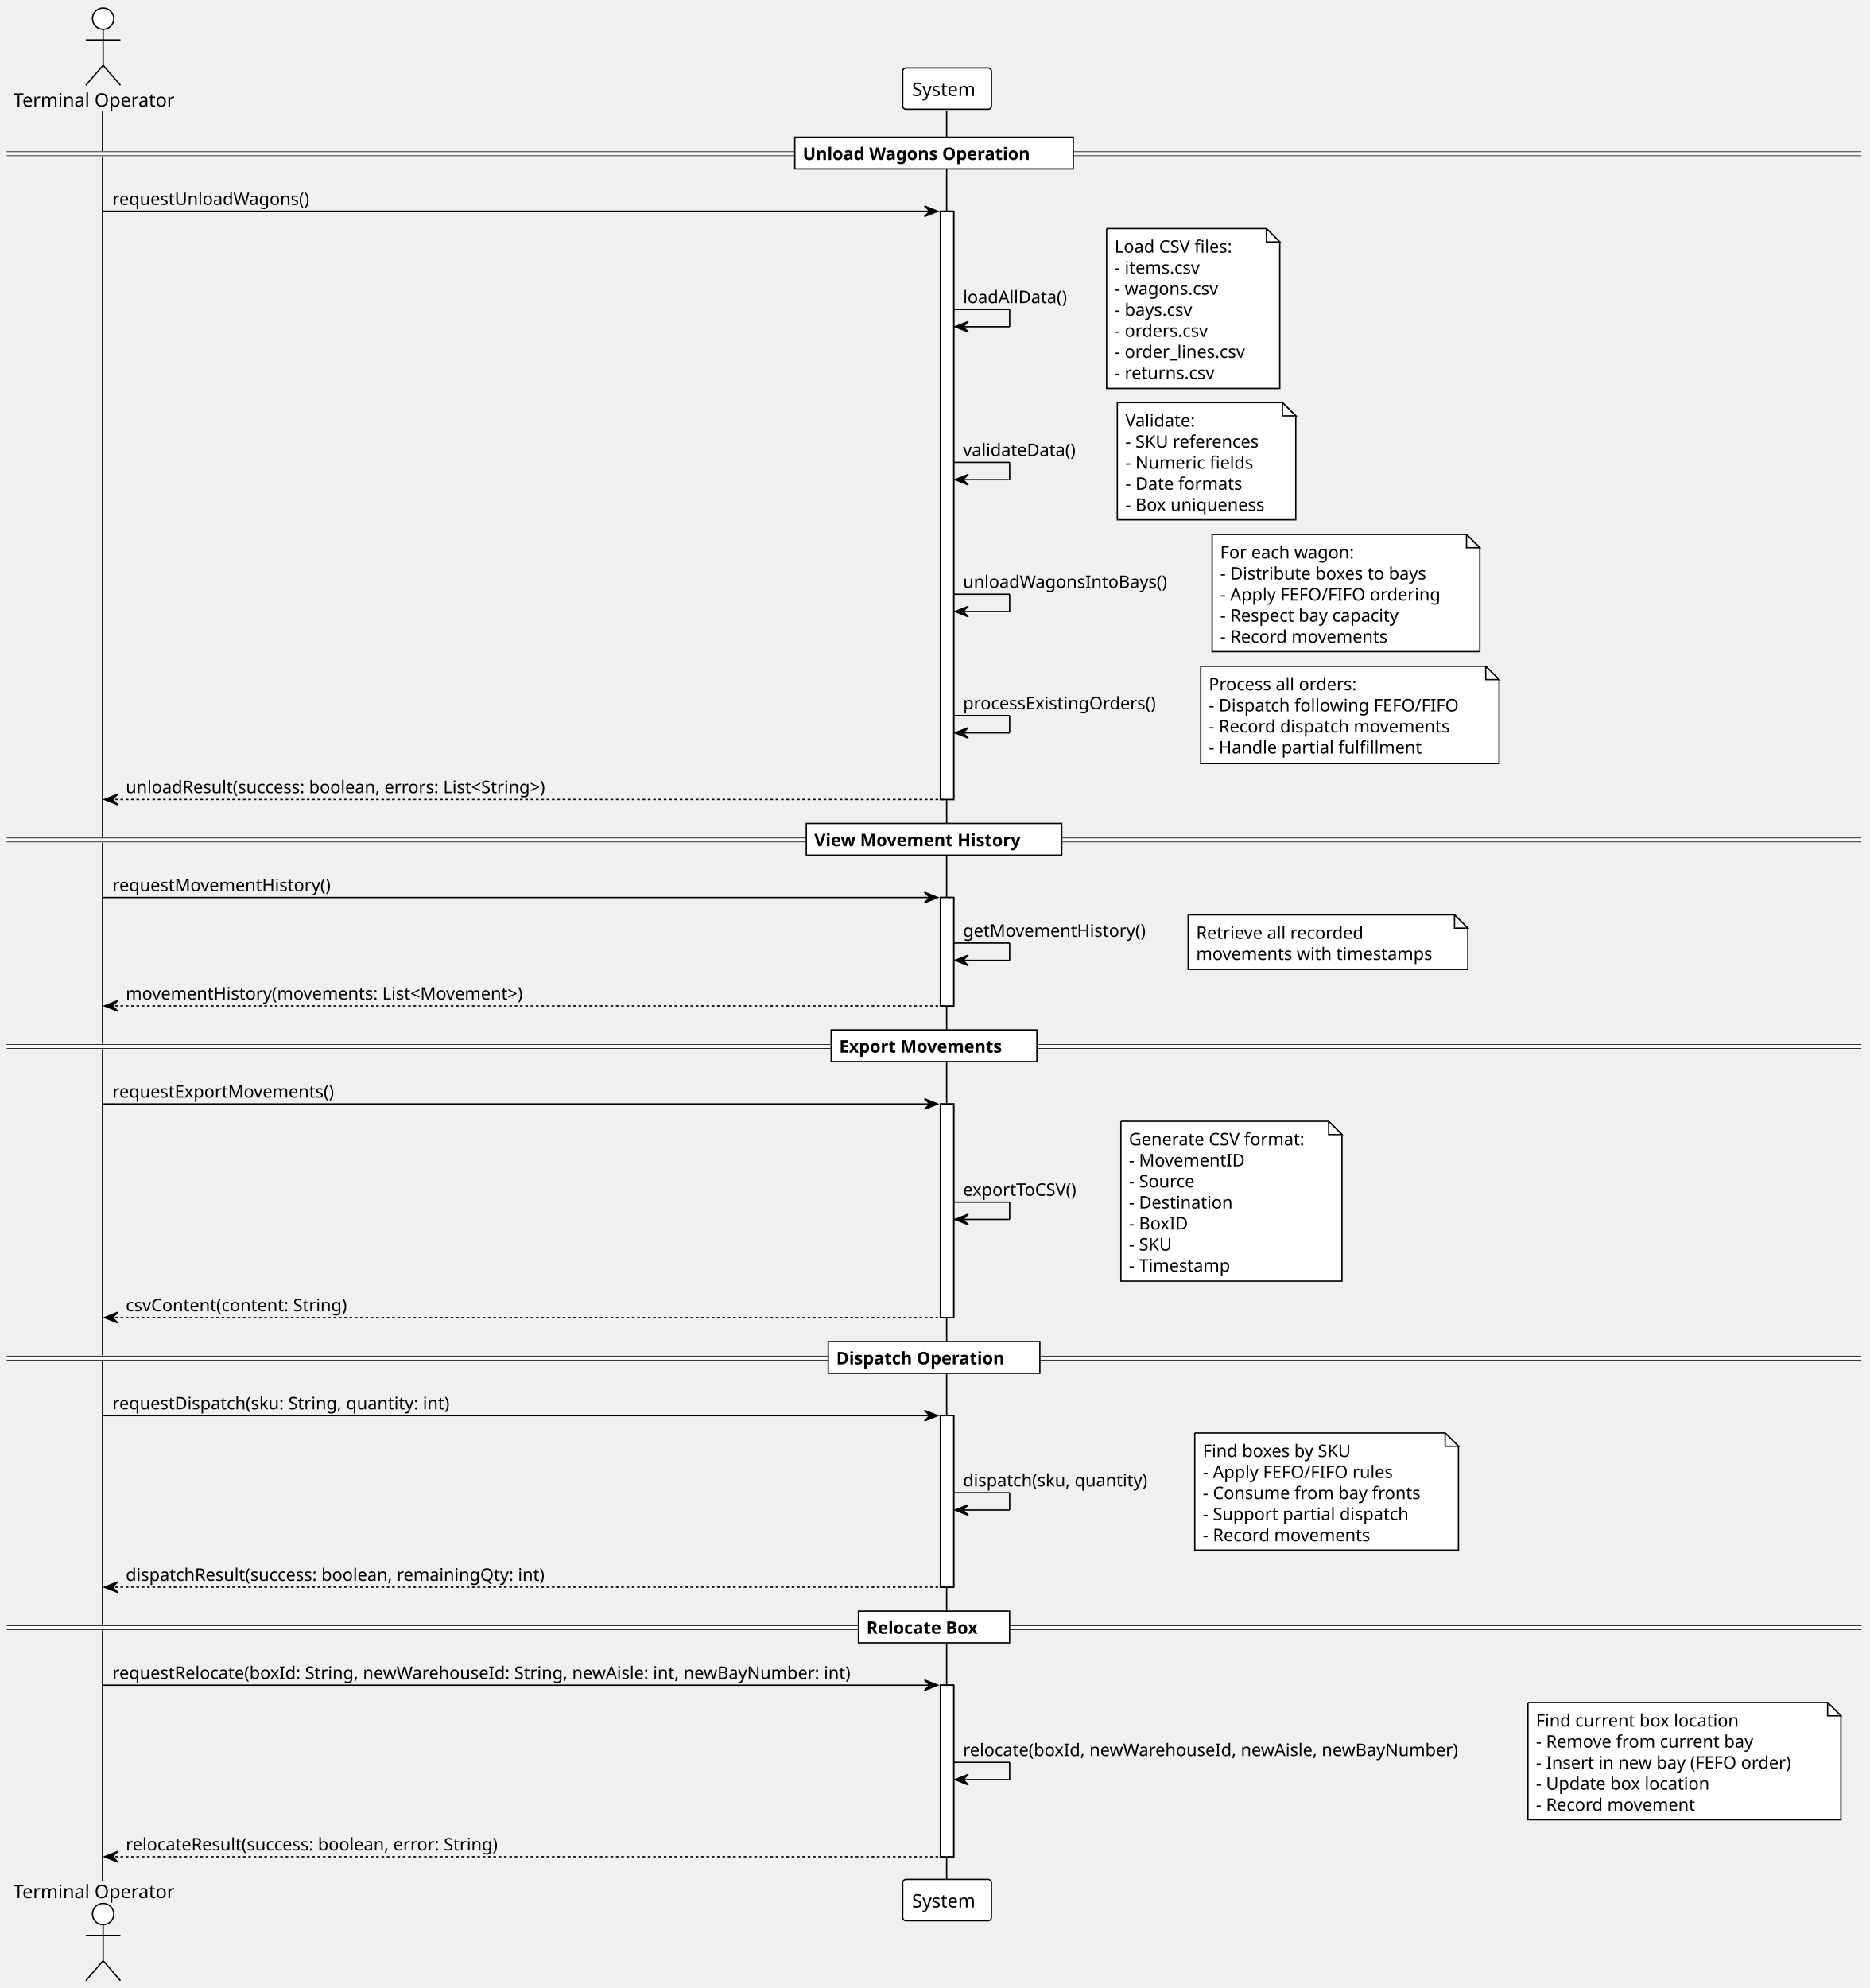
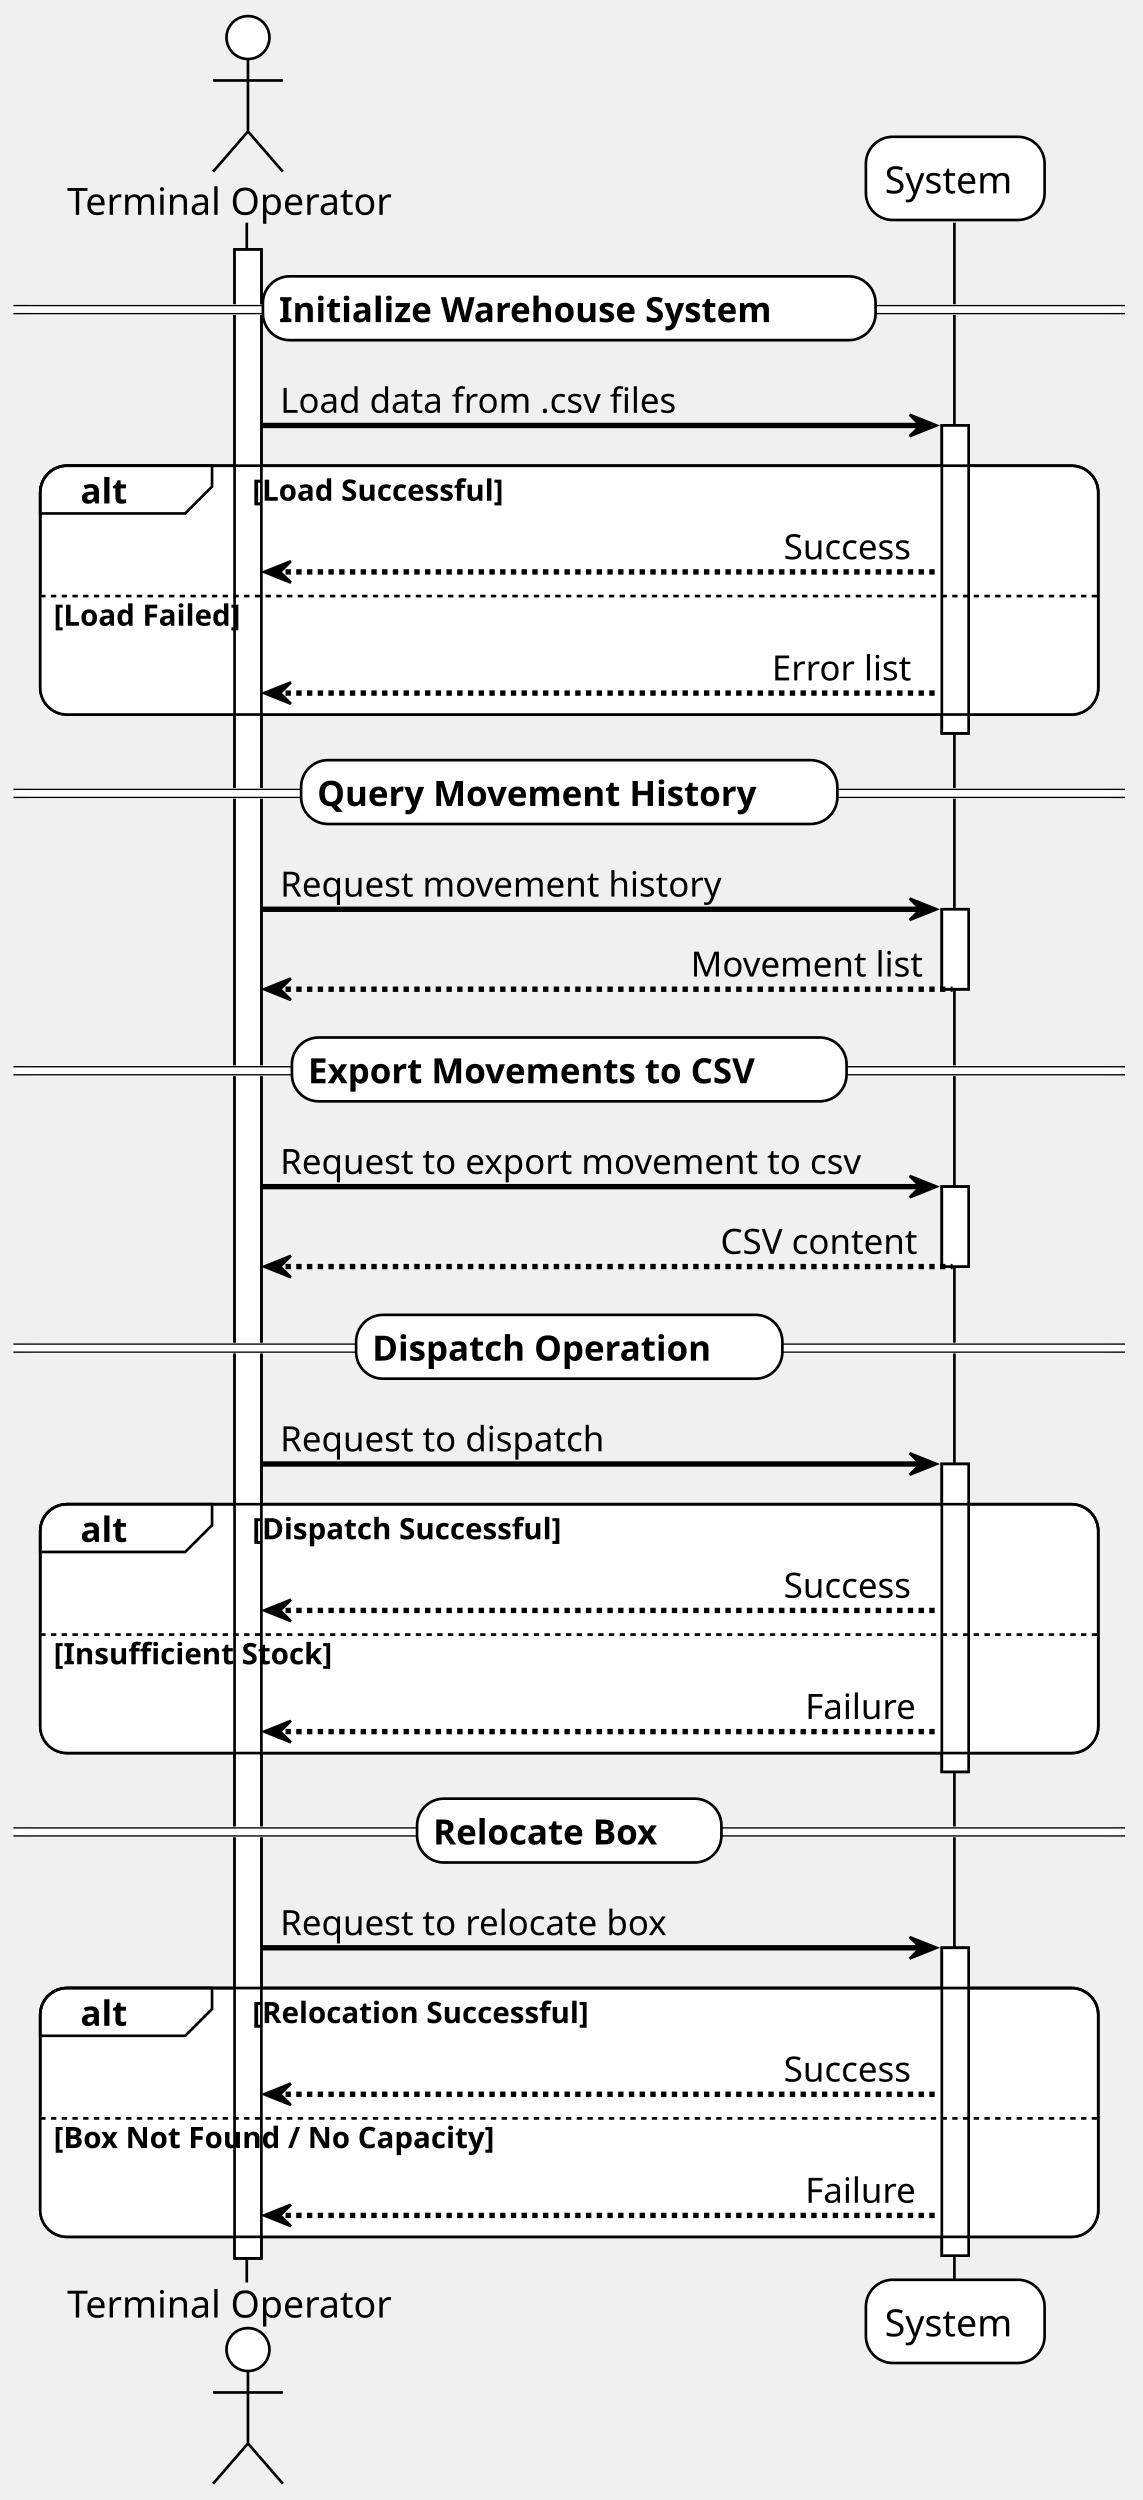
- <svg xmlns="http://www.w3.org/2000/svg" contentStyleType="text/css" data-diagram-type="SEQUENCE" height="1194.4px" preserveAspectRatio="none" style="width:1123px;height:1194px;background:#FFFFFF;" version="1.1" viewBox="0 0 1123 1194" width="1123.2px" zoomAndPan="magnify">
+ <svg xmlns="http://www.w3.org/2000/svg" contentStyleType="text/css" data-diagram-type="SEQUENCE" height="932px" preserveAspectRatio="none" style="width:426px;height:932px;background:#FFFFFF;" version="1.1" viewBox="0 0 426 932" width="426px" zoomAndPan="magnify">
  <defs />
  <g>
    <g>
-       <rect fill="#FFFFFF" height="353.268" style="stroke:#000000;stroke-width:0.8;" width="8" x="564.903" y="126.891" />
+       <rect fill="#FFFFFF" height="748.892" style="stroke:#000000;stroke-width:1;" width="10" x="87.442" y="93.015" />
    </g>
    <g>
-       <rect fill="#FFFFFF" height="65.118" style="stroke:#000000;stroke-width:0.8;" width="8" x="564.903" y="539.038" />
+       <rect fill="#FFFFFF" height="114.767" style="stroke:#000000;stroke-width:1;" width="10" x="351.115" y="158.613" />
    </g>
    <g>
-       <rect fill="#FFFFFF" height="128.316" style="stroke:#000000;stroke-width:0.8;" width="8" x="564.903" y="663.035" />
+       <rect fill="#FFFFFF" height="29.799" style="stroke:#000000;stroke-width:1;" width="10" x="351.115" y="338.978" />
    </g>
    <g>
-       <rect fill="#FFFFFF" height="103.037" style="stroke:#000000;stroke-width:0.8;" width="8" x="564.903" y="850.229" />
+       <rect fill="#FFFFFF" height="29.799" style="stroke:#000000;stroke-width:1;" width="10" x="351.115" y="442.377" />
    </g>
    <g>
-       <rect fill="#FFFFFF" height="103.037" style="stroke:#000000;stroke-width:0.8;" width="8" x="564.903" y="1012.145" />
+       <rect fill="#FFFFFF" height="114.767" style="stroke:#000000;stroke-width:1;" width="10" x="351.115" y="545.774" />
    </g>
    <g>
-       <rect fill="#000000" fill-opacity="0" height="1063.17" width="6.4" x="58.754" y="66.412" />
-       <line style="stroke:#000000;stroke-width:0.8;" x1="61.6" x2="61.6" y1="66.412" y2="1129.582" />
+       <rect fill="#FFFFFF" height="114.767" style="stroke:#000000;stroke-width:1;" width="10" x="351.115" y="726.14" />
+     </g>
+     <rect fill="#FFFFFF" height="92.767" rx="10" ry="10" style="stroke:#000000;stroke-width:1;" width="394.427" x="15" y="173.613" />
+     <path d="M15,221.212 L409.427,221.212 L409.427,256.38 A10,10 0 0 1 399.427,266.38 L25,266.38 A10,10 0 0 1 15,256.38 L15,221.212" fill="#FFFFFF" style="stroke:none;stroke-width:1;" />
+     <rect fill="#FFFFFF" height="92.767" rx="10" ry="10" style="stroke:#000000;stroke-width:1;" width="394.427" x="15" y="560.774" />
+     <path d="M15,608.373 L409.427,608.373 L409.427,643.541 A10,10 0 0 1 399.427,653.541 L25,653.541 A10,10 0 0 1 15,643.541 L15,608.373" fill="#FFFFFF" style="stroke:none;stroke-width:1;" />
+     <rect fill="#FFFFFF" height="92.767" rx="10" ry="10" style="stroke:#000000;stroke-width:1;" width="394.427" x="15" y="741.14" />
+     <path d="M15,788.738 L409.427,788.738 L409.427,823.906 A10,10 0 0 1 399.427,833.906 L25,833.906 A10,10 0 0 1 15,823.906 L15,788.738" fill="#FFFFFF" style="stroke:none;stroke-width:1;" />
+     <g>
+       <rect fill="#000000" fill-opacity="0" height="767.892" width="8" x="88.442" y="83.015" />
+       <line style="stroke:#000000;stroke-width:1;" x1="92" x2="92" y1="83.015" y2="850.906" />
    </g>
    <g>
-       <rect fill="#000000" fill-opacity="0" height="1063.17" width="6.4" x="565.703" y="66.412" />
-       <line style="stroke:#000000;stroke-width:0.8;" x1="568.654" x2="568.654" y1="66.412" y2="1129.582" />
+       <rect fill="#000000" fill-opacity="0" height="767.892" width="8" x="352.115" y="83.015" />
+       <line style="stroke:#000000;stroke-width:1;" x1="355.804" x2="355.804" y1="83.015" y2="850.906" />
    </g>
    <g class="participant participant-head" data-participant="Operator">
-       <text fill="#000000" font-family="Verdana" font-size="11.2" lengthAdjust="spacing" textLength="103.108" x="8" y="64.06">Terminal Operator</text>
-       <ellipse cx="61.954" cy="11.2" fill="#FFFFFF" rx="6.4" ry="6.4" style="stroke:#000000;stroke-width:0.8;" />
-       <path d="M61.954,17.6 L61.954,39.2 M51.554,24 L72.354,24 M61.954,39.2 L51.554,51.2 M61.954,39.2 L72.354,51.2" fill="none" style="stroke:#000000;stroke-width:0.8;" />
+       <text fill="#000000" font-family="Verdana" font-size="14" lengthAdjust="spacing" textLength="128.885" x="25" y="80.075">Terminal Operator</text>
+       <ellipse cx="92.442" cy="14" fill="#FFFFFF" rx="8" ry="8" style="stroke:#000000;stroke-width:1;" />
+       <path d="M92.442,22 L92.442,49 M79.442,30 L105.442,30 M92.442,49 L79.442,64 M92.442,49 L105.442,64" fill="none" style="stroke:#000000;stroke-width:1;" />
    </g>
    <g class="participant participant-tail" data-participant="Operator">
-       <text fill="#000000" font-family="Verdana" font-size="11.2" lengthAdjust="spacing" textLength="103.108" x="8" y="1140.042">Terminal Operator</text>
-       <ellipse cx="61.954" cy="1149.593" fill="#FFFFFF" rx="6.4" ry="6.4" style="stroke:#000000;stroke-width:0.8;" />
-       <path d="M61.954,1155.993 L61.954,1177.593 M51.554,1162.393 L72.354,1162.393 M61.954,1177.593 L51.554,1189.593 M61.954,1177.593 L72.354,1189.593" fill="none" style="stroke:#000000;stroke-width:0.8;" />
+       <text fill="#000000" font-family="Verdana" font-size="14" lengthAdjust="spacing" textLength="128.885" x="25" y="863.981">Terminal Operator</text>
+       <ellipse cx="92.442" cy="875.921" fill="#FFFFFF" rx="8" ry="8" style="stroke:#000000;stroke-width:1;" />
+       <path d="M92.442,883.921 L92.442,910.921 M79.442,891.921 L105.442,891.921 M92.442,910.921 L79.442,925.921 M92.442,910.921 L105.442,925.921" fill="none" style="stroke:#000000;stroke-width:1;" />
    </g>
    <g class="participant participant-head" data-participant="System">
-       <rect fill="#FFFFFF" height="24.812" rx="2" ry="2" style="stroke:#000000;stroke-width:0.8;" width="53.298" x="542.254" y="40.8" />
-       <text fill="#000000" font-family="Verdana" font-size="11.2" lengthAdjust="spacing" textLength="42.098" x="547.854" y="57.66">System</text>
+       <rect fill="#FFFFFF" height="31.015" rx="10" ry="10" style="stroke:#000000;stroke-width:1;" width="66.623" x="322.804" y="51" />
+       <text fill="#000000" font-family="Verdana" font-size="14" lengthAdjust="spacing" textLength="52.623" x="329.804" y="72.075">System</text>
    </g>
    <g class="participant participant-tail" data-participant="System">
-       <rect fill="#FFFFFF" height="24.812" rx="2" ry="2" style="stroke:#000000;stroke-width:0.8;" width="53.298" x="542.254" y="1128.782" />
-       <text fill="#000000" font-family="Verdana" font-size="11.2" lengthAdjust="spacing" textLength="42.098" x="547.854" y="1145.642">System</text>
+       <rect fill="#FFFFFF" height="31.015" rx="10" ry="10" style="stroke:#000000;stroke-width:1;" width="66.623" x="322.804" y="849.906" />
+       <text fill="#000000" font-family="Verdana" font-size="14" lengthAdjust="spacing" textLength="52.623" x="329.804" y="870.981">System</text>
    </g>
    <g>
-       <rect fill="#FFFFFF" height="353.268" style="stroke:#000000;stroke-width:0.8;" width="8" x="564.903" y="126.891" />
+       <rect fill="#FFFFFF" height="748.892" style="stroke:#000000;stroke-width:1;" width="10" x="87.442" y="93.015" />
    </g>
    <g>
-       <rect fill="#FFFFFF" height="65.118" style="stroke:#000000;stroke-width:0.8;" width="8" x="564.903" y="539.038" />
+       <rect fill="#FFFFFF" height="114.767" style="stroke:#000000;stroke-width:1;" width="10" x="351.115" y="158.613" />
    </g>
    <g>
-       <rect fill="#FFFFFF" height="128.316" style="stroke:#000000;stroke-width:0.8;" width="8" x="564.903" y="663.035" />
+       <rect fill="#FFFFFF" height="29.799" style="stroke:#000000;stroke-width:1;" width="10" x="351.115" y="338.978" />
    </g>
    <g>
-       <rect fill="#FFFFFF" height="103.037" style="stroke:#000000;stroke-width:0.8;" width="8" x="564.903" y="850.229" />
+       <rect fill="#FFFFFF" height="29.799" style="stroke:#000000;stroke-width:1;" width="10" x="351.115" y="442.377" />
    </g>
    <g>
-       <rect fill="#FFFFFF" height="103.037" style="stroke:#000000;stroke-width:0.8;" width="8" x="564.903" y="1012.145" />
+       <rect fill="#FFFFFF" height="114.767" style="stroke:#000000;stroke-width:1;" width="10" x="351.115" y="545.774" />
    </g>
-     <rect fill="#FFFFFF" height="2.4" style="stroke:#FFFFFF;stroke-width:0.8;" width="1114.146" x="4" y="91.131" />
-     <line style="stroke:#000000;stroke-width:0.4;" x1="4" x2="1118.146" y1="91.131" y2="91.131" />
-     <line style="stroke:#000000;stroke-width:0.4;" x1="4" x2="1118.146" y1="93.531" y2="93.531" />
-     <rect fill="#FFFFFF" height="19.04" style="stroke:#000000;stroke-width:0.8;" width="167.281" x="477.432" y="82.412" />
-     <text fill="#000000" font-family="Verdana" font-size="10.4" font-weight="bold" lengthAdjust="spacing" textLength="152.527" x="482.232" y="96.068">Unload Wagons Operation</text>
+     <g>
+       <rect fill="#FFFFFF" height="114.767" style="stroke:#000000;stroke-width:1;" width="10" x="351.115" y="726.14" />
+     </g>
+     <rect fill="#FFFFFF" height="3" rx="10" ry="10" style="stroke:#FFFFFF;stroke-width:1;" width="414.427" x="5" y="113.914" />
+     <line style="stroke:#000000;stroke-width:0.5;" x1="5" x2="419.427" y1="113.914" y2="113.914" />
+     <line style="stroke:#000000;stroke-width:0.5;" x1="5" x2="419.427" y1="116.914" y2="116.914" />
+     <rect fill="#FFFFFF" height="23.799" rx="10" ry="10" style="stroke:#000000;stroke-width:1;" width="228.417" x="98.005" y="103.015" />
+     <text fill="#000000" font-family="Verdana" font-size="13" font-weight="bold" lengthAdjust="spacing" textLength="209.974" x="104.005" y="120.085">Initialize Warehouse System</text>
    <g class="message" data-participant-1="Operator" data-participant-2="System">
-       <polygon fill="#000000" points="555.303,123.691,563.303,126.891,555.303,130.091,558.503,126.891" style="stroke:#000000;stroke-width:0.8;" />
-       <line style="stroke:#000000;stroke-width:0.8;" x1="61.954" x2="560.103" y1="126.891" y2="126.891" />
-       <text fill="#000000" font-family="Verdana" font-size="10.4" lengthAdjust="spacing" textLength="126.257" x="67.554" y="123.107">requestUnloadWagons()</text>
+       <polygon fill="#000000" points="339.115,154.613,349.115,158.613,339.115,162.613,343.115,158.613" style="stroke:#000000;stroke-width:1;" />
+       <line style="stroke:#000000;stroke-width:2;" x1="97.442" x2="345.115" y1="158.613" y2="158.613" />
+       <text fill="#000000" font-family="Verdana" font-size="13" lengthAdjust="spacing" textLength="160.996" x="104.442" y="153.884">Load data from .csv files</text>
    </g>
-     <g class="message" data-participant-1="System" data-participant-2="System">
-       <line style="stroke:#000000;stroke-width:0.8;" x1="572.903" x2="606.503" y1="185.848" y2="185.848" />
-       <line style="stroke:#000000;stroke-width:0.8;" x1="606.503" x2="606.503" y1="185.848" y2="196.248" />
-       <line style="stroke:#000000;stroke-width:0.8;" x1="573.703" x2="606.503" y1="196.248" y2="196.248" />
-       <polygon fill="#000000" points="581.703,193.048,573.703,196.248,581.703,199.448,578.503,196.248" style="stroke:#000000;stroke-width:0.8;" />
-       <text fill="#000000" font-family="Verdana" font-size="10.4" lengthAdjust="spacing" textLength="68.758" x="578.503" y="182.065">loadAllData()</text>
+     <path d="M25,173.613 L79.049,173.613 L79.049,181.413 L69.049,191.413 L15,191.413 L15,183.613 A10,10 0 0 1 25,173.613" fill="#FFFFFF" style="stroke:#000000;stroke-width:1;" />
+     <rect fill="none" height="92.767" rx="10" ry="10" style="stroke:#000000;stroke-width:1;" width="394.427" x="15" y="173.613" />
+     <text fill="#000000" font-family="Verdana" font-size="13" font-weight="bold" lengthAdjust="spacing" textLength="19.049" x="30" y="187.683">alt</text>
+     <text fill="#000000" font-family="Verdana" font-size="11" font-weight="bold" lengthAdjust="spacing" textLength="110.51" x="94.049" y="186.672">[Load Successful]</text>
+     <g class="message" data-participant-1="System" data-participant-2="Operator">
+       <polygon fill="#000000" points="108.442,209.212,98.442,213.212,108.442,217.212,104.442,213.212" style="stroke:#000000;stroke-width:1;" />
+       <line style="stroke:#000000;stroke-width:2;stroke-dasharray:2,2;" x1="102.442" x2="350.115" y1="213.212" y2="213.212" />
+       <text fill="#000000" font-family="Verdana" font-size="13" lengthAdjust="spacing" textLength="51.949" x="292.166" y="208.482">Success</text>
    </g>
-     <path d="M664.758,137.291 L664.758,233.291 L768.758,233.291 L768.758,145.291 L760.758,137.291 L664.758,137.291" fill="#FFFFFF" style="stroke:#000000;stroke-width:0.8;" />
-     <path d="M760.758,137.291 L760.758,145.291 L768.758,145.291 L760.758,137.291" fill="#FFFFFF" style="stroke:#000000;stroke-width:0.8;" />
-     <text fill="#000000" font-family="Verdana" font-size="10.4" lengthAdjust="spacing" textLength="79.32" x="669.558" y="151.746">Load CSV files:</text>
-     <text fill="#000000" font-family="Verdana" font-size="10.4" lengthAdjust="spacing" textLength="57.835" x="669.558" y="164.386">- items.csv</text>
-     <text fill="#000000" font-family="Verdana" font-size="10.4" lengthAdjust="spacing" textLength="68.702" x="669.558" y="177.025">- wagons.csv</text>
-     <text fill="#000000" font-family="Verdana" font-size="10.4" lengthAdjust="spacing" textLength="53.452" x="669.558" y="189.665">- bays.csv</text>
-     <text fill="#000000" font-family="Verdana" font-size="10.4" lengthAdjust="spacing" textLength="62.435" x="669.558" y="202.304">- orders.csv</text>
-     <text fill="#000000" font-family="Verdana" font-size="10.4" lengthAdjust="spacing" textLength="87.532" x="669.558" y="214.944">- order_lines.csv</text>
-     <text fill="#000000" font-family="Verdana" font-size="10.4" lengthAdjust="spacing" textLength="66.904" x="669.558" y="227.583">- returns.csv</text>
-     <g class="message" data-participant-1="System" data-participant-2="System">
-       <line style="stroke:#000000;stroke-width:0.8;" x1="572.903" x2="606.503" y1="277.685" y2="277.685" />
-       <line style="stroke:#000000;stroke-width:0.8;" x1="606.503" x2="606.503" y1="277.685" y2="288.085" />
-       <line style="stroke:#000000;stroke-width:0.8;" x1="573.703" x2="606.503" y1="288.085" y2="288.085" />
-       <polygon fill="#000000" points="581.703,284.885,573.703,288.085,581.703,291.285,578.503,288.085" style="stroke:#000000;stroke-width:0.8;" />
-       <text fill="#000000" font-family="Verdana" font-size="10.4" lengthAdjust="spacing" textLength="75.177" x="578.503" y="273.902">validateData()</text>
+     <line style="stroke:#000000;stroke-width:1;stroke-dasharray:2,2;" x1="15" x2="409.427" y1="222.212" y2="222.212" />
+     <text fill="#000000" font-family="Verdana" font-size="11" font-weight="bold" lengthAdjust="spacing" textLength="82.334" x="20" y="233.271">[Load Failed]</text>
+     <g class="message" data-participant-1="System" data-participant-2="Operator">
+       <polygon fill="#000000" points="108.442,254.38,98.442,258.38,108.442,262.38,104.442,258.38" style="stroke:#000000;stroke-width:1;" />
+       <line style="stroke:#000000;stroke-width:2;stroke-dasharray:2,2;" x1="102.442" x2="350.115" y1="258.38" y2="258.38" />
+       <text fill="#000000" font-family="Verdana" font-size="13" lengthAdjust="spacing" textLength="56.355" x="287.761" y="253.65">Error list</text>
    </g>
-     <path d="M671.177,241.767 L671.177,312.167 L778.377,312.167 L778.377,249.767 L770.377,241.767 L671.177,241.767" fill="#FFFFFF" style="stroke:#000000;stroke-width:0.8;" />
-     <path d="M770.377,241.767 L770.377,249.767 L778.377,249.767 L770.377,241.767" fill="#FFFFFF" style="stroke:#000000;stroke-width:0.8;" />
-     <text fill="#000000" font-family="Verdana" font-size="10.4" lengthAdjust="spacing" textLength="46.805" x="675.977" y="256.223">Validate:</text>
-     <text fill="#000000" font-family="Verdana" font-size="10.4" lengthAdjust="spacing" textLength="88.695" x="675.977" y="268.862">- SKU references</text>
-     <text fill="#000000" font-family="Verdana" font-size="10.4" lengthAdjust="spacing" textLength="82.875" x="675.977" y="281.502">- Numeric fields</text>
-     <text fill="#000000" font-family="Verdana" font-size="10.4" lengthAdjust="spacing" textLength="76.873" x="675.977" y="294.141">- Date formats</text>
-     <text fill="#000000" font-family="Verdana" font-size="10.4" lengthAdjust="spacing" textLength="90.518" x="675.977" y="306.781">- Box uniqueness</text>
-     <g class="message" data-participant-1="System" data-participant-2="System">
-       <line style="stroke:#000000;stroke-width:0.8;" x1="572.903" x2="606.503" y1="356.882" y2="356.882" />
-       <line style="stroke:#000000;stroke-width:0.8;" x1="606.503" x2="606.503" y1="356.882" y2="367.282" />
-       <line style="stroke:#000000;stroke-width:0.8;" x1="573.703" x2="606.503" y1="367.282" y2="367.282" />
-       <polygon fill="#000000" points="581.703,364.082,573.703,367.282,581.703,370.482,578.503,367.282" style="stroke:#000000;stroke-width:0.8;" />
-       <text fill="#000000" font-family="Verdana" font-size="10.4" lengthAdjust="spacing" textLength="132.138" x="578.503" y="353.099">unloadWagonsIntoBays()</text>
+     <rect fill="#FFFFFF" height="3" rx="10" ry="10" style="stroke:#FFFFFF;stroke-width:1;" width="414.427" x="5" y="294.279" />
+     <line style="stroke:#000000;stroke-width:0.5;" x1="5" x2="419.427" y1="294.279" y2="294.279" />
+     <line style="stroke:#000000;stroke-width:0.5;" x1="5" x2="419.427" y1="297.279" y2="297.279" />
+     <rect fill="#FFFFFF" height="23.799" rx="10" ry="10" style="stroke:#000000;stroke-width:1;" width="199.91" x="112.258" y="283.38" />
+     <text fill="#000000" font-family="Verdana" font-size="13" font-weight="bold" lengthAdjust="spacing" textLength="181.467" x="118.258" y="300.45">Query Movement History</text>
+     <g class="message" data-participant-1="Operator" data-participant-2="System">
+       <polygon fill="#000000" points="339.115,334.978,349.115,338.978,339.115,342.978,343.115,338.978" style="stroke:#000000;stroke-width:1;" />
+       <line style="stroke:#000000;stroke-width:2;" x1="97.442" x2="345.115" y1="338.978" y2="338.978" />
+       <text fill="#000000" font-family="Verdana" font-size="13" lengthAdjust="spacing" textLength="176.42" x="104.442" y="334.249">Request movement history</text>
    </g>
-     <path d="M728.138,320.964 L728.138,391.364 L888.938,391.364 L888.938,328.964 L880.938,320.964 L728.138,320.964" fill="#FFFFFF" style="stroke:#000000;stroke-width:0.8;" />
-     <path d="M880.938,320.964 L880.938,328.964 L888.938,328.964 L880.938,320.964" fill="#FFFFFF" style="stroke:#000000;stroke-width:0.8;" />
-     <text fill="#000000" font-family="Verdana" font-size="10.4" lengthAdjust="spacing" textLength="87.334" x="732.938" y="335.42">For each wagon:</text>
-     <text fill="#000000" font-family="Verdana" font-size="10.4" lengthAdjust="spacing" textLength="135.647" x="732.938" y="348.059">- Distribute boxes to bays</text>
-     <text fill="#000000" font-family="Verdana" font-size="10.4" lengthAdjust="spacing" textLength="144.503" x="732.938" y="360.699">- Apply FEFO/FIFO ordering</text>
-     <text fill="#000000" font-family="Verdana" font-size="10.4" lengthAdjust="spacing" textLength="118.523" x="732.938" y="373.338">- Respect bay capacity</text>
-     <text fill="#000000" font-family="Verdana" font-size="10.4" lengthAdjust="spacing" textLength="109.296" x="732.938" y="385.978">- Record movements</text>
-     <g class="message" data-participant-1="System" data-participant-2="System">
-       <line style="stroke:#000000;stroke-width:0.8;" x1="572.903" x2="606.503" y1="429.76" y2="429.76" />
-       <line style="stroke:#000000;stroke-width:0.8;" x1="606.503" x2="606.503" y1="429.76" y2="440.16" />
-       <line style="stroke:#000000;stroke-width:0.8;" x1="573.703" x2="606.503" y1="440.16" y2="440.16" />
-       <polygon fill="#000000" points="581.703,436.96,573.703,440.16,581.703,443.36,578.503,440.16" style="stroke:#000000;stroke-width:0.8;" />
-       <text fill="#000000" font-family="Verdana" font-size="10.4" lengthAdjust="spacing" textLength="125.298" x="578.503" y="425.976">processExistingOrders()</text>
+     <g class="message" data-participant-1="System" data-participant-2="Operator">
+       <polygon fill="#000000" points="108.442,364.778,98.442,368.778,108.442,372.778,104.442,368.778" style="stroke:#000000;stroke-width:1;" />
+       <line style="stroke:#000000;stroke-width:2;stroke-dasharray:2,2;" x1="102.442" x2="355.115" y1="368.778" y2="368.778" />
+       <text fill="#000000" font-family="Verdana" font-size="13" lengthAdjust="spacing" textLength="91.622" x="257.493" y="364.048">Movement list</text>
    </g>
-     <path d="M721.298,400.161 L721.298,458.561 L900.498,458.561 L900.498,408.161 L892.498,400.161 L721.298,400.161" fill="#FFFFFF" style="stroke:#000000;stroke-width:0.8;" />
-     <path d="M892.498,400.161 L892.498,408.161 L900.498,408.161 L892.498,400.161" fill="#FFFFFF" style="stroke:#000000;stroke-width:0.8;" />
-     <text fill="#000000" font-family="Verdana" font-size="10.4" lengthAdjust="spacing" textLength="96.743" x="726.098" y="414.617">Process all orders:</text>
-     <text fill="#000000" font-family="Verdana" font-size="10.4" lengthAdjust="spacing" textLength="163.17" x="726.098" y="427.257">- Dispatch following FEFO/FIFO</text>
-     <text fill="#000000" font-family="Verdana" font-size="10.4" lengthAdjust="spacing" textLength="156.528" x="726.098" y="439.896">- Record dispatch movements</text>
-     <text fill="#000000" font-family="Verdana" font-size="10.4" lengthAdjust="spacing" textLength="137.379" x="726.098" y="452.536">- Handle partial fulfillment</text>
+     <rect fill="#FFFFFF" height="3" rx="10" ry="10" style="stroke:#FFFFFF;stroke-width:1;" width="414.427" x="5" y="397.678" />
+     <line style="stroke:#000000;stroke-width:0.5;" x1="5" x2="419.427" y1="397.678" y2="397.678" />
+     <line style="stroke:#000000;stroke-width:0.5;" x1="5" x2="419.427" y1="400.678" y2="400.678" />
+     <rect fill="#FFFFFF" height="23.799" rx="10" ry="10" style="stroke:#000000;stroke-width:1;" width="206.778" x="108.824" y="386.778" />
+     <text fill="#000000" font-family="Verdana" font-size="13" font-weight="bold" lengthAdjust="spacing" textLength="188.335" x="114.824" y="403.848">Export Movements to CSV</text>
+     <g class="message" data-participant-1="Operator" data-participant-2="System">
+       <polygon fill="#000000" points="339.115,438.377,349.115,442.377,339.115,446.377,343.115,442.377" style="stroke:#000000;stroke-width:1;" />
+       <line style="stroke:#000000;stroke-width:2;" x1="97.442" x2="345.115" y1="442.377" y2="442.377" />
+       <text fill="#000000" font-family="Verdana" font-size="13" lengthAdjust="spacing" textLength="234.673" x="104.442" y="437.647">Request to export movement to csv</text>
+     </g>
    <g class="message" data-participant-1="System" data-participant-2="Operator">
-       <polygon fill="#000000" points="70.754,476.959,62.754,480.159,70.754,483.359,67.554,480.159" style="stroke:#000000;stroke-width:0.8;" />
-       <line style="stroke:#000000;stroke-width:0.8;stroke-dasharray:1.6,1.6;" x1="65.954" x2="568.103" y1="480.159" y2="480.159" />
-       <text fill="#000000" font-family="Verdana" font-size="10.4" lengthAdjust="spacing" textLength="279.906" x="75.554" y="476.375">unloadResult(success: boolean, errors: List&lt;String&gt;)</text>
+       <polygon fill="#000000" points="108.442,468.176,98.442,472.176,108.442,476.176,104.442,472.176" style="stroke:#000000;stroke-width:1;" />
+       <line style="stroke:#000000;stroke-width:2;stroke-dasharray:2,2;" x1="102.442" x2="355.115" y1="472.176" y2="472.176" />
+       <text fill="#000000" font-family="Verdana" font-size="13" lengthAdjust="spacing" textLength="80.526" x="268.589" y="467.446">CSV content</text>
    </g>
-     <rect fill="#FFFFFF" height="2.4" style="stroke:#FFFFFF;stroke-width:0.8;" width="1114.146" x="4" y="503.278" />
-     <line style="stroke:#000000;stroke-width:0.4;" x1="4" x2="1118.146" y1="503.278" y2="503.278" />
-     <line style="stroke:#000000;stroke-width:0.4;" x1="4" x2="1118.146" y1="505.678" y2="505.678" />
-     <rect fill="#FFFFFF" height="19.04" style="stroke:#000000;stroke-width:0.8;" width="153.423" x="484.361" y="494.559" />
-     <text fill="#000000" font-family="Verdana" font-size="10.4" font-weight="bold" lengthAdjust="spacing" textLength="138.668" x="489.161" y="508.214">View Movement History</text>
+     <rect fill="#FFFFFF" height="3" rx="10" ry="10" style="stroke:#FFFFFF;stroke-width:1;" width="414.427" x="5" y="501.075" />
+     <line style="stroke:#000000;stroke-width:0.5;" x1="5" x2="419.427" y1="501.075" y2="501.075" />
+     <line style="stroke:#000000;stroke-width:0.5;" x1="5" x2="419.427" y1="504.075" y2="504.075" />
+     <rect fill="#FFFFFF" height="23.799" rx="10" ry="10" style="stroke:#000000;stroke-width:1;" width="158.911" x="132.758" y="490.176" />
+     <text fill="#000000" font-family="Verdana" font-size="13" font-weight="bold" lengthAdjust="spacing" textLength="140.467" x="138.758" y="507.246">Dispatch Operation</text>
    <g class="message" data-participant-1="Operator" data-participant-2="System">
-       <polygon fill="#000000" points="555.303,535.837,563.303,539.038,555.303,542.237,558.503,539.038" style="stroke:#000000;stroke-width:0.8;" />
-       <line style="stroke:#000000;stroke-width:0.8;" x1="61.954" x2="560.103" y1="539.038" y2="539.038" />
-       <text fill="#000000" font-family="Verdana" font-size="10.4" lengthAdjust="spacing" textLength="140.359" x="67.554" y="535.254">requestMovementHistory()</text>
+       <polygon fill="#000000" points="339.115,541.774,349.115,545.774,339.115,549.774,343.115,545.774" style="stroke:#000000;stroke-width:1;" />
+       <line style="stroke:#000000;stroke-width:2;" x1="97.442" x2="345.115" y1="545.774" y2="545.774" />
+       <text fill="#000000" font-family="Verdana" font-size="13" lengthAdjust="spacing" textLength="129.372" x="104.442" y="541.045">Request to dispatch</text>
    </g>
-     <g class="message" data-participant-1="System" data-participant-2="System">
-       <line style="stroke:#000000;stroke-width:0.8;" x1="572.903" x2="606.503" y1="566.397" y2="566.397" />
-       <line style="stroke:#000000;stroke-width:0.8;" x1="606.503" x2="606.503" y1="566.397" y2="576.797" />
-       <line style="stroke:#000000;stroke-width:0.8;" x1="573.703" x2="606.503" y1="576.797" y2="576.797" />
-       <polygon fill="#000000" points="581.703,573.597,573.703,576.797,581.703,579.997,578.503,576.797" style="stroke:#000000;stroke-width:0.8;" />
-       <text fill="#000000" font-family="Verdana" font-size="10.4" lengthAdjust="spacing" textLength="117.726" x="578.503" y="562.613">getMovementHistory()</text>
+     <path d="M25,560.774 L79.049,560.774 L79.049,568.574 L69.049,578.574 L15,578.574 L15,570.774 A10,10 0 0 1 25,560.774" fill="#FFFFFF" style="stroke:#000000;stroke-width:1;" />
+     <rect fill="none" height="92.767" rx="10" ry="10" style="stroke:#000000;stroke-width:1;" width="394.427" x="15" y="560.774" />
+     <text fill="#000000" font-family="Verdana" font-size="13" font-weight="bold" lengthAdjust="spacing" textLength="19.049" x="30" y="574.844">alt</text>
+     <text fill="#000000" font-family="Verdana" font-size="11" font-weight="bold" lengthAdjust="spacing" textLength="134.685" x="94.049" y="573.833">[Dispatch Successful]</text>
+     <g class="message" data-participant-1="System" data-participant-2="Operator">
+       <polygon fill="#000000" points="108.442,596.373,98.442,600.373,108.442,604.373,104.442,600.373" style="stroke:#000000;stroke-width:1;" />
+       <line style="stroke:#000000;stroke-width:2;stroke-dasharray:2,2;" x1="102.442" x2="350.115" y1="600.373" y2="600.373" />
+       <text fill="#000000" font-family="Verdana" font-size="13" lengthAdjust="spacing" textLength="51.949" x="292.166" y="595.644">Success</text>
    </g>
-     <path d="M713.726,549.438 L713.726,582.237 L881.726,582.237 L881.726,557.438 L873.726,549.438 L713.726,549.438" fill="#FFFFFF" style="stroke:#000000;stroke-width:0.8;" />
-     <path d="M873.726,549.438 L873.726,557.438 L881.726,557.438 L873.726,549.438" fill="#FFFFFF" style="stroke:#000000;stroke-width:0.8;" />
-     <text fill="#000000" font-family="Verdana" font-size="10.4" lengthAdjust="spacing" textLength="108.585" x="718.526" y="563.893">Retrieve all recorded</text>
-     <text fill="#000000" font-family="Verdana" font-size="10.4" lengthAdjust="spacing" textLength="151.582" x="718.526" y="576.533">movements with timestamps</text>
+     <line style="stroke:#000000;stroke-width:1;stroke-dasharray:2,2;" x1="15" x2="409.427" y1="609.373" y2="609.373" />
+     <text fill="#000000" font-family="Verdana" font-size="11" font-weight="bold" lengthAdjust="spacing" textLength="121.585" x="20" y="620.432">[Insufficient Stock]</text>
    <g class="message" data-participant-1="System" data-participant-2="Operator">
-       <polygon fill="#000000" points="70.754,600.956,62.754,604.156,70.754,607.356,67.554,604.156" style="stroke:#000000;stroke-width:0.8;" />
-       <line style="stroke:#000000;stroke-width:0.8;stroke-dasharray:1.6,1.6;" x1="65.954" x2="568.103" y1="604.156" y2="604.156" />
-       <text fill="#000000" font-family="Verdana" font-size="10.4" lengthAdjust="spacing" textLength="261.468" x="75.554" y="600.372">movementHistory(movements: List&lt;Movement&gt;)</text>
+       <polygon fill="#000000" points="108.442,641.541,98.442,645.541,108.442,649.541,104.442,645.541" style="stroke:#000000;stroke-width:1;" />
+       <line style="stroke:#000000;stroke-width:2;stroke-dasharray:2,2;" x1="102.442" x2="350.115" y1="645.541" y2="645.541" />
+       <text fill="#000000" font-family="Verdana" font-size="13" lengthAdjust="spacing" textLength="43.932" x="300.183" y="640.812">Failure</text>
    </g>
-     <rect fill="#FFFFFF" height="2.4" style="stroke:#FFFFFF;stroke-width:0.8;" width="1114.146" x="4" y="627.276" />
-     <line style="stroke:#000000;stroke-width:0.4;" x1="4" x2="1118.146" y1="627.276" y2="627.276" />
-     <line style="stroke:#000000;stroke-width:0.4;" x1="4" x2="1118.146" y1="629.676" y2="629.676" />
-     <rect fill="#FFFFFF" height="19.04" style="stroke:#000000;stroke-width:0.8;" width="123.579" x="499.284" y="618.556" />
-     <text fill="#000000" font-family="Verdana" font-size="10.4" font-weight="bold" lengthAdjust="spacing" textLength="108.824" x="504.084" y="632.212">Export Movements</text>
+     <rect fill="#FFFFFF" height="3" rx="10" ry="10" style="stroke:#FFFFFF;stroke-width:1;" width="414.427" x="5" y="681.441" />
+     <line style="stroke:#000000;stroke-width:0.5;" x1="5" x2="419.427" y1="681.441" y2="681.441" />
+     <line style="stroke:#000000;stroke-width:0.5;" x1="5" x2="419.427" y1="684.441" y2="684.441" />
+     <rect fill="#FFFFFF" height="23.799" rx="10" ry="10" style="stroke:#000000;stroke-width:1;" width="113.468" x="155.48" y="670.541" />
+     <text fill="#000000" font-family="Verdana" font-size="13" font-weight="bold" lengthAdjust="spacing" textLength="95.024" x="161.48" y="687.611">Relocate Box</text>
    <g class="message" data-participant-1="Operator" data-participant-2="System">
-       <polygon fill="#000000" points="555.303,659.835,563.303,663.035,555.303,666.235,558.503,663.035" style="stroke:#000000;stroke-width:0.8;" />
-       <line style="stroke:#000000;stroke-width:0.8;" x1="61.954" x2="560.103" y1="663.035" y2="663.035" />
-       <text fill="#000000" font-family="Verdana" font-size="10.4" lengthAdjust="spacing" textLength="142.746" x="67.554" y="659.251">requestExportMovements()</text>
+       <polygon fill="#000000" points="339.115,722.14,349.115,726.14,339.115,730.14,343.115,726.14" style="stroke:#000000;stroke-width:1;" />
+       <line style="stroke:#000000;stroke-width:2;" x1="97.442" x2="345.115" y1="726.14" y2="726.14" />
+       <text fill="#000000" font-family="Verdana" font-size="13" lengthAdjust="spacing" textLength="155.352" x="104.442" y="721.41">Request to relocate box</text>
    </g>
-     <g class="message" data-participant-1="System" data-participant-2="System">
-       <line style="stroke:#000000;stroke-width:0.8;" x1="572.903" x2="606.503" y1="721.993" y2="721.993" />
-       <line style="stroke:#000000;stroke-width:0.8;" x1="606.503" x2="606.503" y1="721.993" y2="732.393" />
-       <line style="stroke:#000000;stroke-width:0.8;" x1="573.703" x2="606.503" y1="732.393" y2="732.393" />
-       <polygon fill="#000000" points="581.703,729.193,573.703,732.393,581.703,735.593,578.503,732.393" style="stroke:#000000;stroke-width:0.8;" />
-       <text fill="#000000" font-family="Verdana" font-size="10.4" lengthAdjust="spacing" textLength="77.325" x="578.503" y="718.209">exportToCSV()</text>
+     <path d="M25,741.14 L79.049,741.14 L79.049,748.939 L69.049,758.939 L15,758.939 L15,751.14 A10,10 0 0 1 25,741.14" fill="#FFFFFF" style="stroke:#000000;stroke-width:1;" />
+     <rect fill="none" height="92.767" rx="10" ry="10" style="stroke:#000000;stroke-width:1;" width="394.427" x="15" y="741.14" />
+     <text fill="#000000" font-family="Verdana" font-size="13" font-weight="bold" lengthAdjust="spacing" textLength="19.049" x="30" y="755.21">alt</text>
+     <text fill="#000000" font-family="Verdana" font-size="11" font-weight="bold" lengthAdjust="spacing" textLength="146.11" x="94.049" y="754.199">[Relocation Successful]</text>
+     <g class="message" data-participant-1="System" data-participant-2="Operator">
+       <polygon fill="#000000" points="108.442,776.738,98.442,780.738,108.442,784.738,104.442,780.738" style="stroke:#000000;stroke-width:1;" />
+       <line style="stroke:#000000;stroke-width:2;stroke-dasharray:2,2;" x1="102.442" x2="350.115" y1="780.738" y2="780.738" />
+       <text fill="#000000" font-family="Verdana" font-size="13" lengthAdjust="spacing" textLength="51.949" x="292.166" y="776.009">Success</text>
    </g>
-     <path d="M673.325,673.435 L673.325,769.435 L806.125,769.435 L806.125,681.435 L798.125,673.435 L673.325,673.435" fill="#FFFFFF" style="stroke:#000000;stroke-width:0.8;" />
-     <path d="M798.125,673.435 L798.125,681.435 L806.125,681.435 L798.125,673.435" fill="#FFFFFF" style="stroke:#000000;stroke-width:0.8;" />
-     <text fill="#000000" font-family="Verdana" font-size="10.4" lengthAdjust="spacing" textLength="116.396" x="678.125" y="687.891">Generate CSV format:</text>
-     <text fill="#000000" font-family="Verdana" font-size="10.4" lengthAdjust="spacing" textLength="75.187" x="678.125" y="700.53">- MovementID</text>
-     <text fill="#000000" font-family="Verdana" font-size="10.4" lengthAdjust="spacing" textLength="44.434" x="678.125" y="713.169">- Source</text>
-     <text fill="#000000" font-family="Verdana" font-size="10.4" lengthAdjust="spacing" textLength="67.63" x="678.125" y="725.809">- Destination</text>
-     <text fill="#000000" font-family="Verdana" font-size="10.4" lengthAdjust="spacing" textLength="40.366" x="678.125" y="738.448">- BoxID</text>
-     <text fill="#000000" font-family="Verdana" font-size="10.4" lengthAdjust="spacing" textLength="30.306" x="678.125" y="751.088">- SKU</text>
-     <text fill="#000000" font-family="Verdana" font-size="10.4" lengthAdjust="spacing" textLength="66.31" x="678.125" y="763.727">- Timestamp</text>
+     <line style="stroke:#000000;stroke-width:1;stroke-dasharray:2,2;" x1="15" x2="409.427" y1="789.738" y2="789.738" />
+     <text fill="#000000" font-family="Verdana" font-size="11" font-weight="bold" lengthAdjust="spacing" textLength="191.19" x="20" y="800.797">[Box Not Found / No Capacity]</text>
    <g class="message" data-participant-1="System" data-participant-2="Operator">
-       <polygon fill="#000000" points="70.754,788.15,62.754,791.35,70.754,794.55,67.554,791.35" style="stroke:#000000;stroke-width:0.8;" />
-       <line style="stroke:#000000;stroke-width:0.8;stroke-dasharray:1.6,1.6;" x1="65.954" x2="568.103" y1="791.35" y2="791.35" />
-       <text fill="#000000" font-family="Verdana" font-size="10.4" lengthAdjust="spacing" textLength="146.788" x="75.554" y="787.567">csvContent(content: String)</text>
-     </g>
-     <rect fill="#FFFFFF" height="2.4" style="stroke:#FFFFFF;stroke-width:0.8;" width="1114.146" x="4" y="814.47" />
-     <line style="stroke:#000000;stroke-width:0.4;" x1="4" x2="1118.146" y1="814.47" y2="814.47" />
-     <line style="stroke:#000000;stroke-width:0.4;" x1="4" x2="1118.146" y1="816.87" y2="816.87" />
-     <rect fill="#FFFFFF" height="19.04" style="stroke:#000000;stroke-width:0.8;" width="127.129" x="497.509" y="805.75" />
-     <text fill="#000000" font-family="Verdana" font-size="10.4" font-weight="bold" lengthAdjust="spacing" textLength="112.374" x="502.309" y="819.406">Dispatch Operation</text>
-     <g class="message" data-participant-1="Operator" data-participant-2="System">
-       <polygon fill="#000000" points="555.303,847.029,563.303,850.229,555.303,853.429,558.503,850.229" style="stroke:#000000;stroke-width:0.8;" />
-       <line style="stroke:#000000;stroke-width:0.8;" x1="61.954" x2="560.103" y1="850.229" y2="850.229" />
-       <text fill="#000000" font-family="Verdana" font-size="10.4" lengthAdjust="spacing" textLength="224.499" x="67.554" y="846.446">requestDispatch(sku: String, quantity: int)</text>
-     </g>
-     <g class="message" data-participant-1="System" data-participant-2="System">
-       <line style="stroke:#000000;stroke-width:0.8;" x1="572.903" x2="606.503" y1="896.548" y2="896.548" />
-       <line style="stroke:#000000;stroke-width:0.8;" x1="606.503" x2="606.503" y1="896.548" y2="906.948" />
-       <line style="stroke:#000000;stroke-width:0.8;" x1="573.703" x2="606.503" y1="906.948" y2="906.948" />
-       <polygon fill="#000000" points="581.703,903.748,573.703,906.948,581.703,910.148,578.503,906.948" style="stroke:#000000;stroke-width:0.8;" />
-       <text fill="#000000" font-family="Verdana" font-size="10.4" lengthAdjust="spacing" textLength="121.707" x="578.503" y="892.764">dispatch(sku, quantity)</text>
-     </g>
-     <path d="M717.707,860.629 L717.707,931.029 L876.107,931.029 L876.107,868.629 L868.107,860.629 L717.707,860.629" fill="#FFFFFF" style="stroke:#000000;stroke-width:0.8;" />
-     <path d="M868.107,860.629 L868.107,868.629 L876.107,868.629 L868.107,860.629" fill="#FFFFFF" style="stroke:#000000;stroke-width:0.8;" />
-     <text fill="#000000" font-family="Verdana" font-size="10.4" lengthAdjust="spacing" textLength="97.982" x="722.507" y="875.085">Find boxes by SKU</text>
-     <text fill="#000000" font-family="Verdana" font-size="10.4" lengthAdjust="spacing" textLength="126.212" x="722.507" y="887.725">- Apply FEFO/FIFO rules</text>
-     <text fill="#000000" font-family="Verdana" font-size="10.4" lengthAdjust="spacing" textLength="141.72" x="722.507" y="900.364">- Consume from bay fronts</text>
-     <text fill="#000000" font-family="Verdana" font-size="10.4" lengthAdjust="spacing" textLength="133.981" x="722.507" y="913.004">- Support partial dispatch</text>
-     <text fill="#000000" font-family="Verdana" font-size="10.4" lengthAdjust="spacing" textLength="109.296" x="722.507" y="925.643">- Record movements</text>
-     <g class="message" data-participant-1="System" data-participant-2="Operator">
-       <polygon fill="#000000" points="70.754,950.066,62.754,953.266,70.754,956.466,67.554,953.266" style="stroke:#000000;stroke-width:0.8;" />
-       <line style="stroke:#000000;stroke-width:0.8;stroke-dasharray:1.6,1.6;" x1="65.954" x2="568.103" y1="953.266" y2="953.266" />
-       <text fill="#000000" font-family="Verdana" font-size="10.4" lengthAdjust="spacing" textLength="274.762" x="75.554" y="949.482">dispatchResult(success: boolean, remainingQty: int)</text>
-     </g>
-     <rect fill="#FFFFFF" height="2.4" style="stroke:#FFFFFF;stroke-width:0.8;" width="1114.146" x="4" y="976.386" />
-     <line style="stroke:#000000;stroke-width:0.4;" x1="4" x2="1118.146" y1="976.386" y2="976.386" />
-     <line style="stroke:#000000;stroke-width:0.4;" x1="4" x2="1118.146" y1="978.786" y2="978.786" />
-     <rect fill="#FFFFFF" height="19.04" style="stroke:#000000;stroke-width:0.8;" width="90.774" x="515.686" y="967.666" />
-     <text fill="#000000" font-family="Verdana" font-size="10.4" font-weight="bold" lengthAdjust="spacing" textLength="76.019" x="520.486" y="981.322">Relocate Box</text>
-     <g class="message" data-participant-1="Operator" data-participant-2="System">
-       <polygon fill="#000000" points="555.303,1008.945,563.303,1012.145,555.303,1015.345,558.503,1012.145" style="stroke:#000000;stroke-width:0.8;" />
-       <line style="stroke:#000000;stroke-width:0.8;" x1="61.954" x2="560.103" y1="1012.145" y2="1012.145" />
-       <text fill="#000000" font-family="Verdana" font-size="10.4" lengthAdjust="spacing" textLength="487.749" x="67.554" y="1008.361">requestRelocate(boxId: String, newWarehouseId: String, newAisle: int, newBayNumber: int)</text>
-     </g>
-     <g class="message" data-participant-1="System" data-participant-2="System">
-       <line style="stroke:#000000;stroke-width:0.8;" x1="572.903" x2="606.503" y1="1058.463" y2="1058.463" />
-       <line style="stroke:#000000;stroke-width:0.8;" x1="606.503" x2="606.503" y1="1058.463" y2="1068.863" />
-       <line style="stroke:#000000;stroke-width:0.8;" x1="573.703" x2="606.503" y1="1068.863" y2="1068.863" />
-       <polygon fill="#000000" points="581.703,1065.663,573.703,1068.863,581.703,1072.063,578.503,1068.863" style="stroke:#000000;stroke-width:0.8;" />
-       <text fill="#000000" font-family="Verdana" font-size="10.4" lengthAdjust="spacing" textLength="321.846" x="578.503" y="1054.68">relocate(boxId, newWarehouseId, newAisle, newBayNumber)</text>
-     </g>
-     <path d="M917.846,1022.545 L917.846,1092.945 L1105.847,1092.945 L1105.847,1030.545 L1097.847,1022.545 L917.846,1022.545" fill="#FFFFFF" style="stroke:#000000;stroke-width:0.8;" />
-     <path d="M1097.847,1022.545 L1097.847,1030.545 L1105.847,1030.545 L1097.847,1022.545" fill="#FFFFFF" style="stroke:#000000;stroke-width:0.8;" />
-     <text fill="#000000" font-family="Verdana" font-size="10.4" lengthAdjust="spacing" textLength="130.234" x="922.646" y="1037.001">Find current box location</text>
-     <text fill="#000000" font-family="Verdana" font-size="10.4" lengthAdjust="spacing" textLength="142.706" x="922.646" y="1049.64">- Remove from current bay</text>
-     <text fill="#000000" font-family="Verdana" font-size="10.4" lengthAdjust="spacing" textLength="171.397" x="922.646" y="1062.28">- Insert in new bay (FEFO order)</text>
-     <text fill="#000000" font-family="Verdana" font-size="10.4" lengthAdjust="spacing" textLength="112.425" x="922.646" y="1074.919">- Update box location</text>
-     <text fill="#000000" font-family="Verdana" font-size="10.4" lengthAdjust="spacing" textLength="103.878" x="922.646" y="1087.559">- Record movement</text>
-     <g class="message" data-participant-1="System" data-participant-2="Operator">
-       <polygon fill="#000000" points="70.754,1111.982,62.754,1115.182,70.754,1118.382,67.554,1115.182" style="stroke:#000000;stroke-width:0.8;" />
-       <line style="stroke:#000000;stroke-width:0.8;stroke-dasharray:1.6,1.6;" x1="65.954" x2="568.103" y1="1115.182" y2="1115.182" />
-       <text fill="#000000" font-family="Verdana" font-size="10.4" lengthAdjust="spacing" textLength="246.01" x="75.554" y="1111.398">relocateResult(success: boolean, error: String)</text>
+       <polygon fill="#000000" points="108.442,821.906,98.442,825.906,108.442,829.906,104.442,825.906" style="stroke:#000000;stroke-width:1;" />
+       <line style="stroke:#000000;stroke-width:2;stroke-dasharray:2,2;" x1="102.442" x2="350.115" y1="825.906" y2="825.906" />
+       <text fill="#000000" font-family="Verdana" font-size="13" lengthAdjust="spacing" textLength="43.932" x="300.183" y="821.177">Failure</text>
    </g>
  </g>
</svg>
